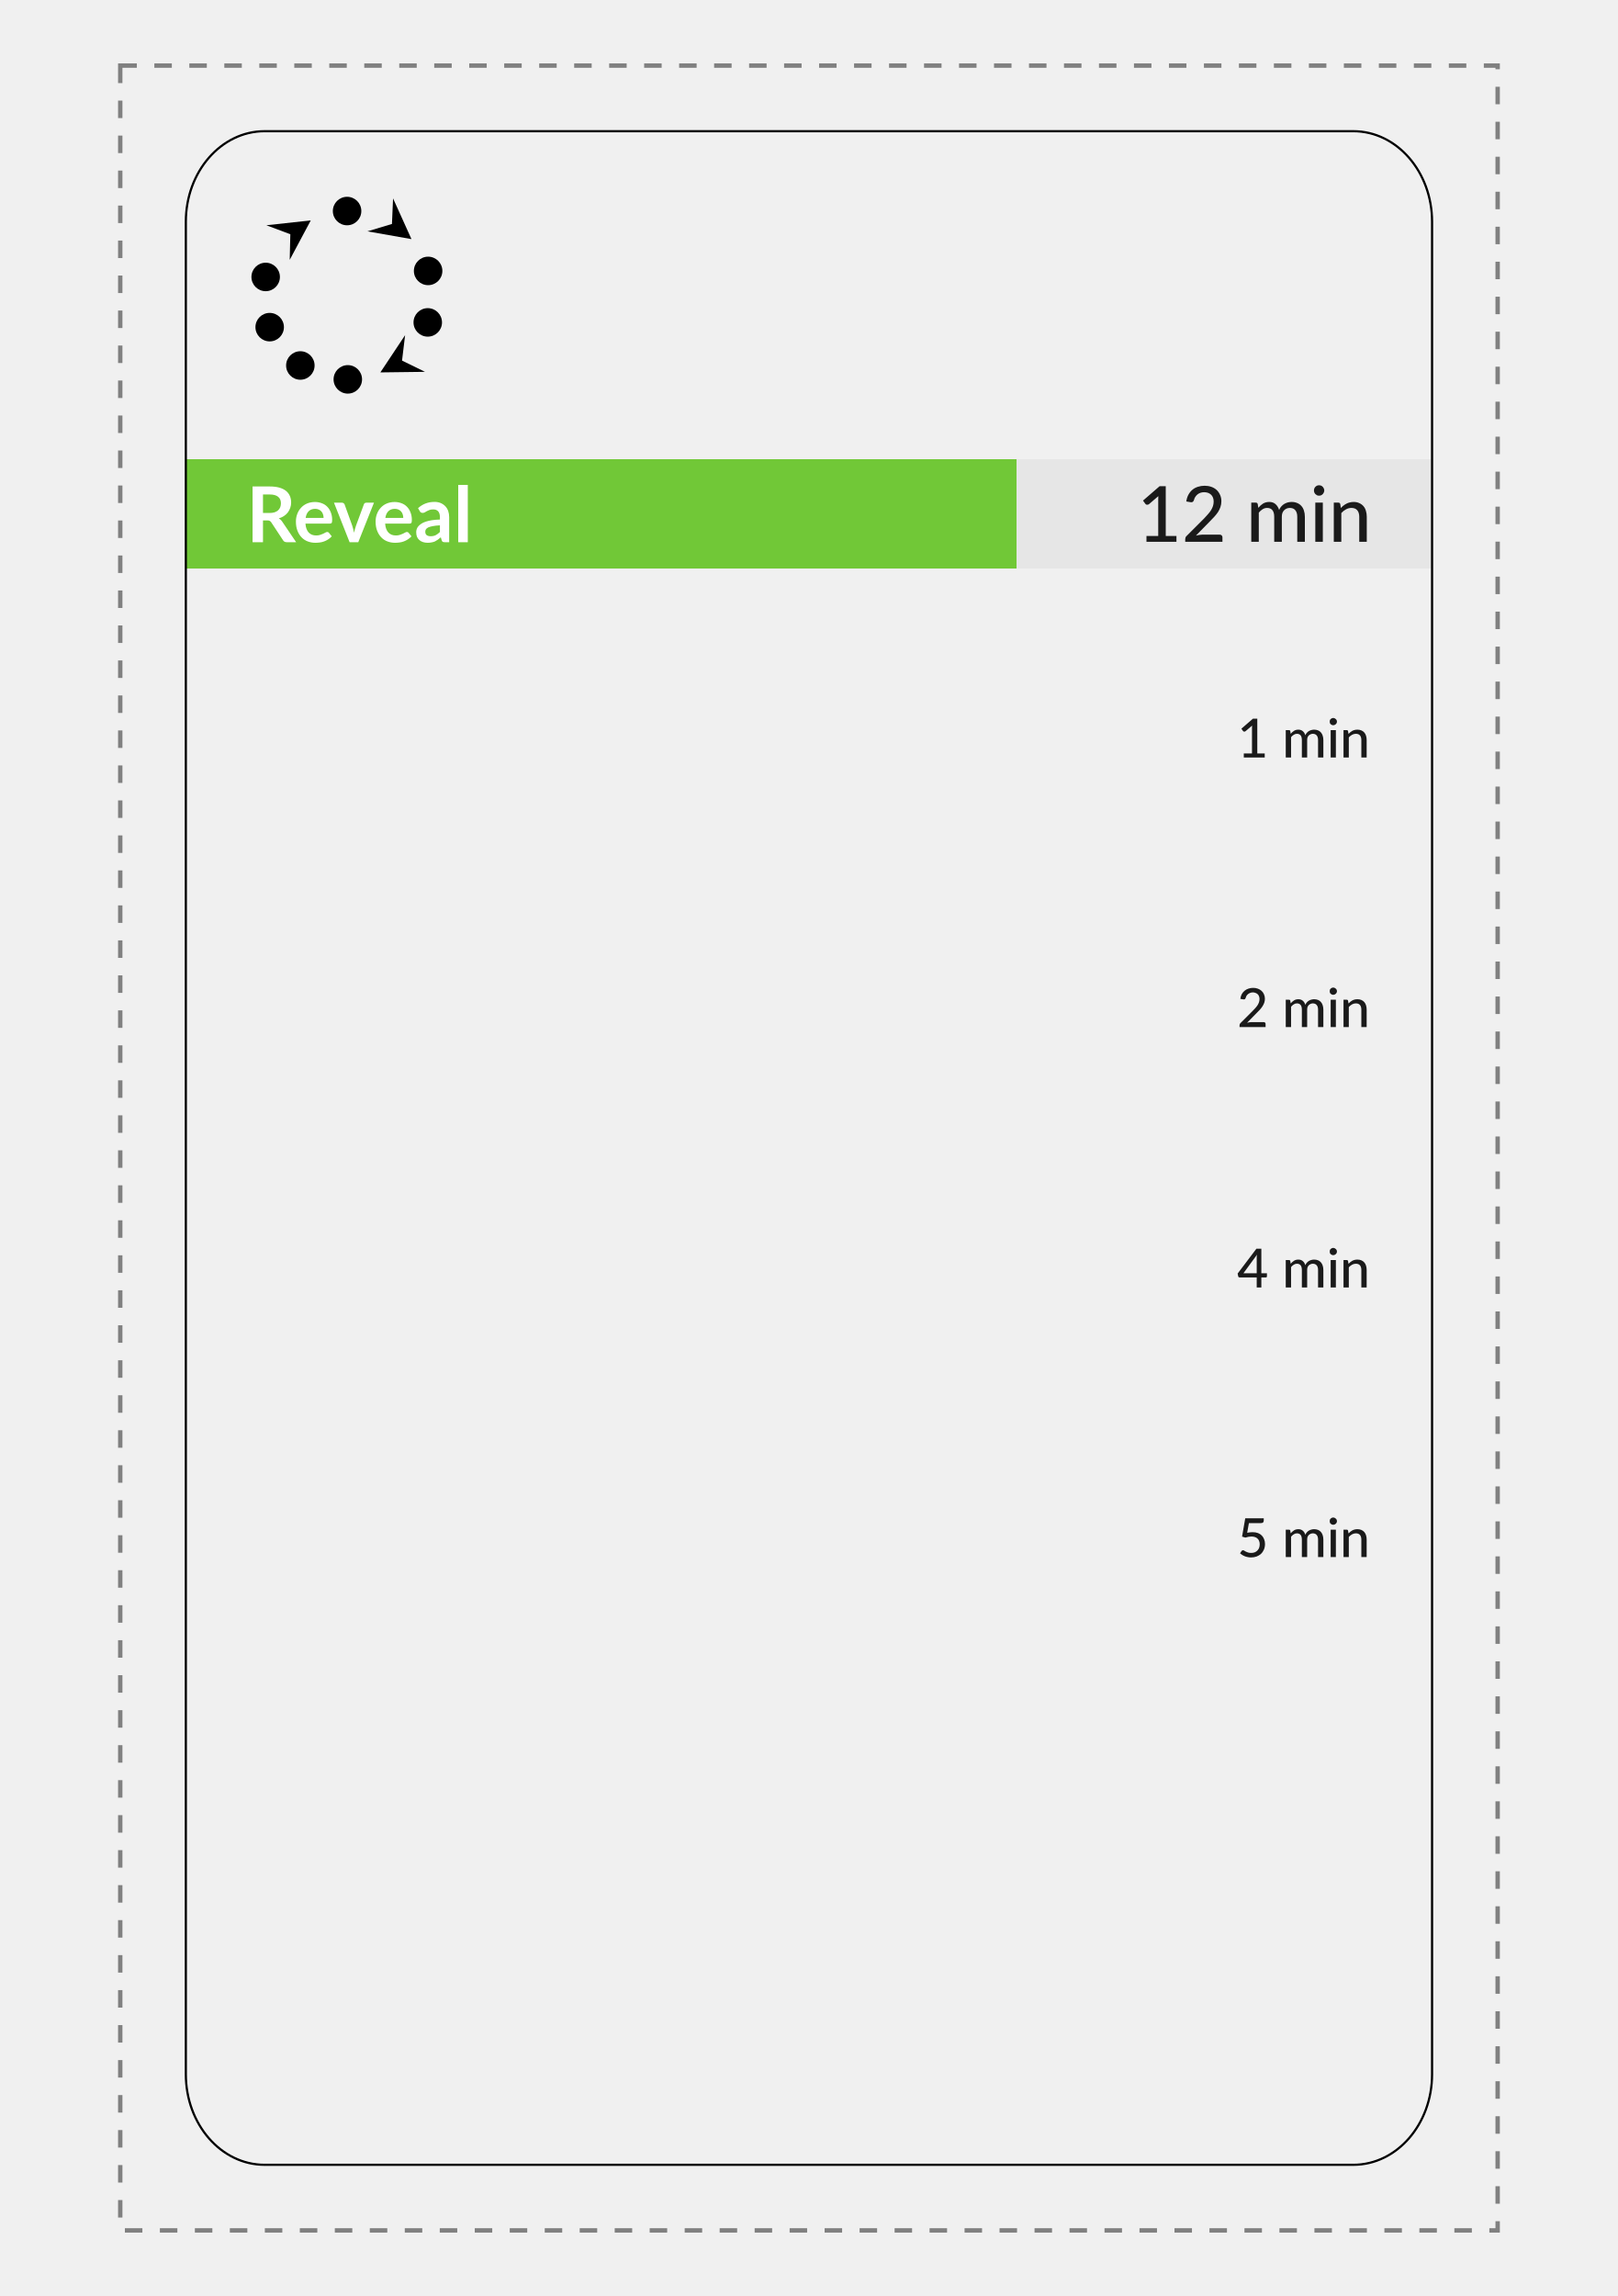
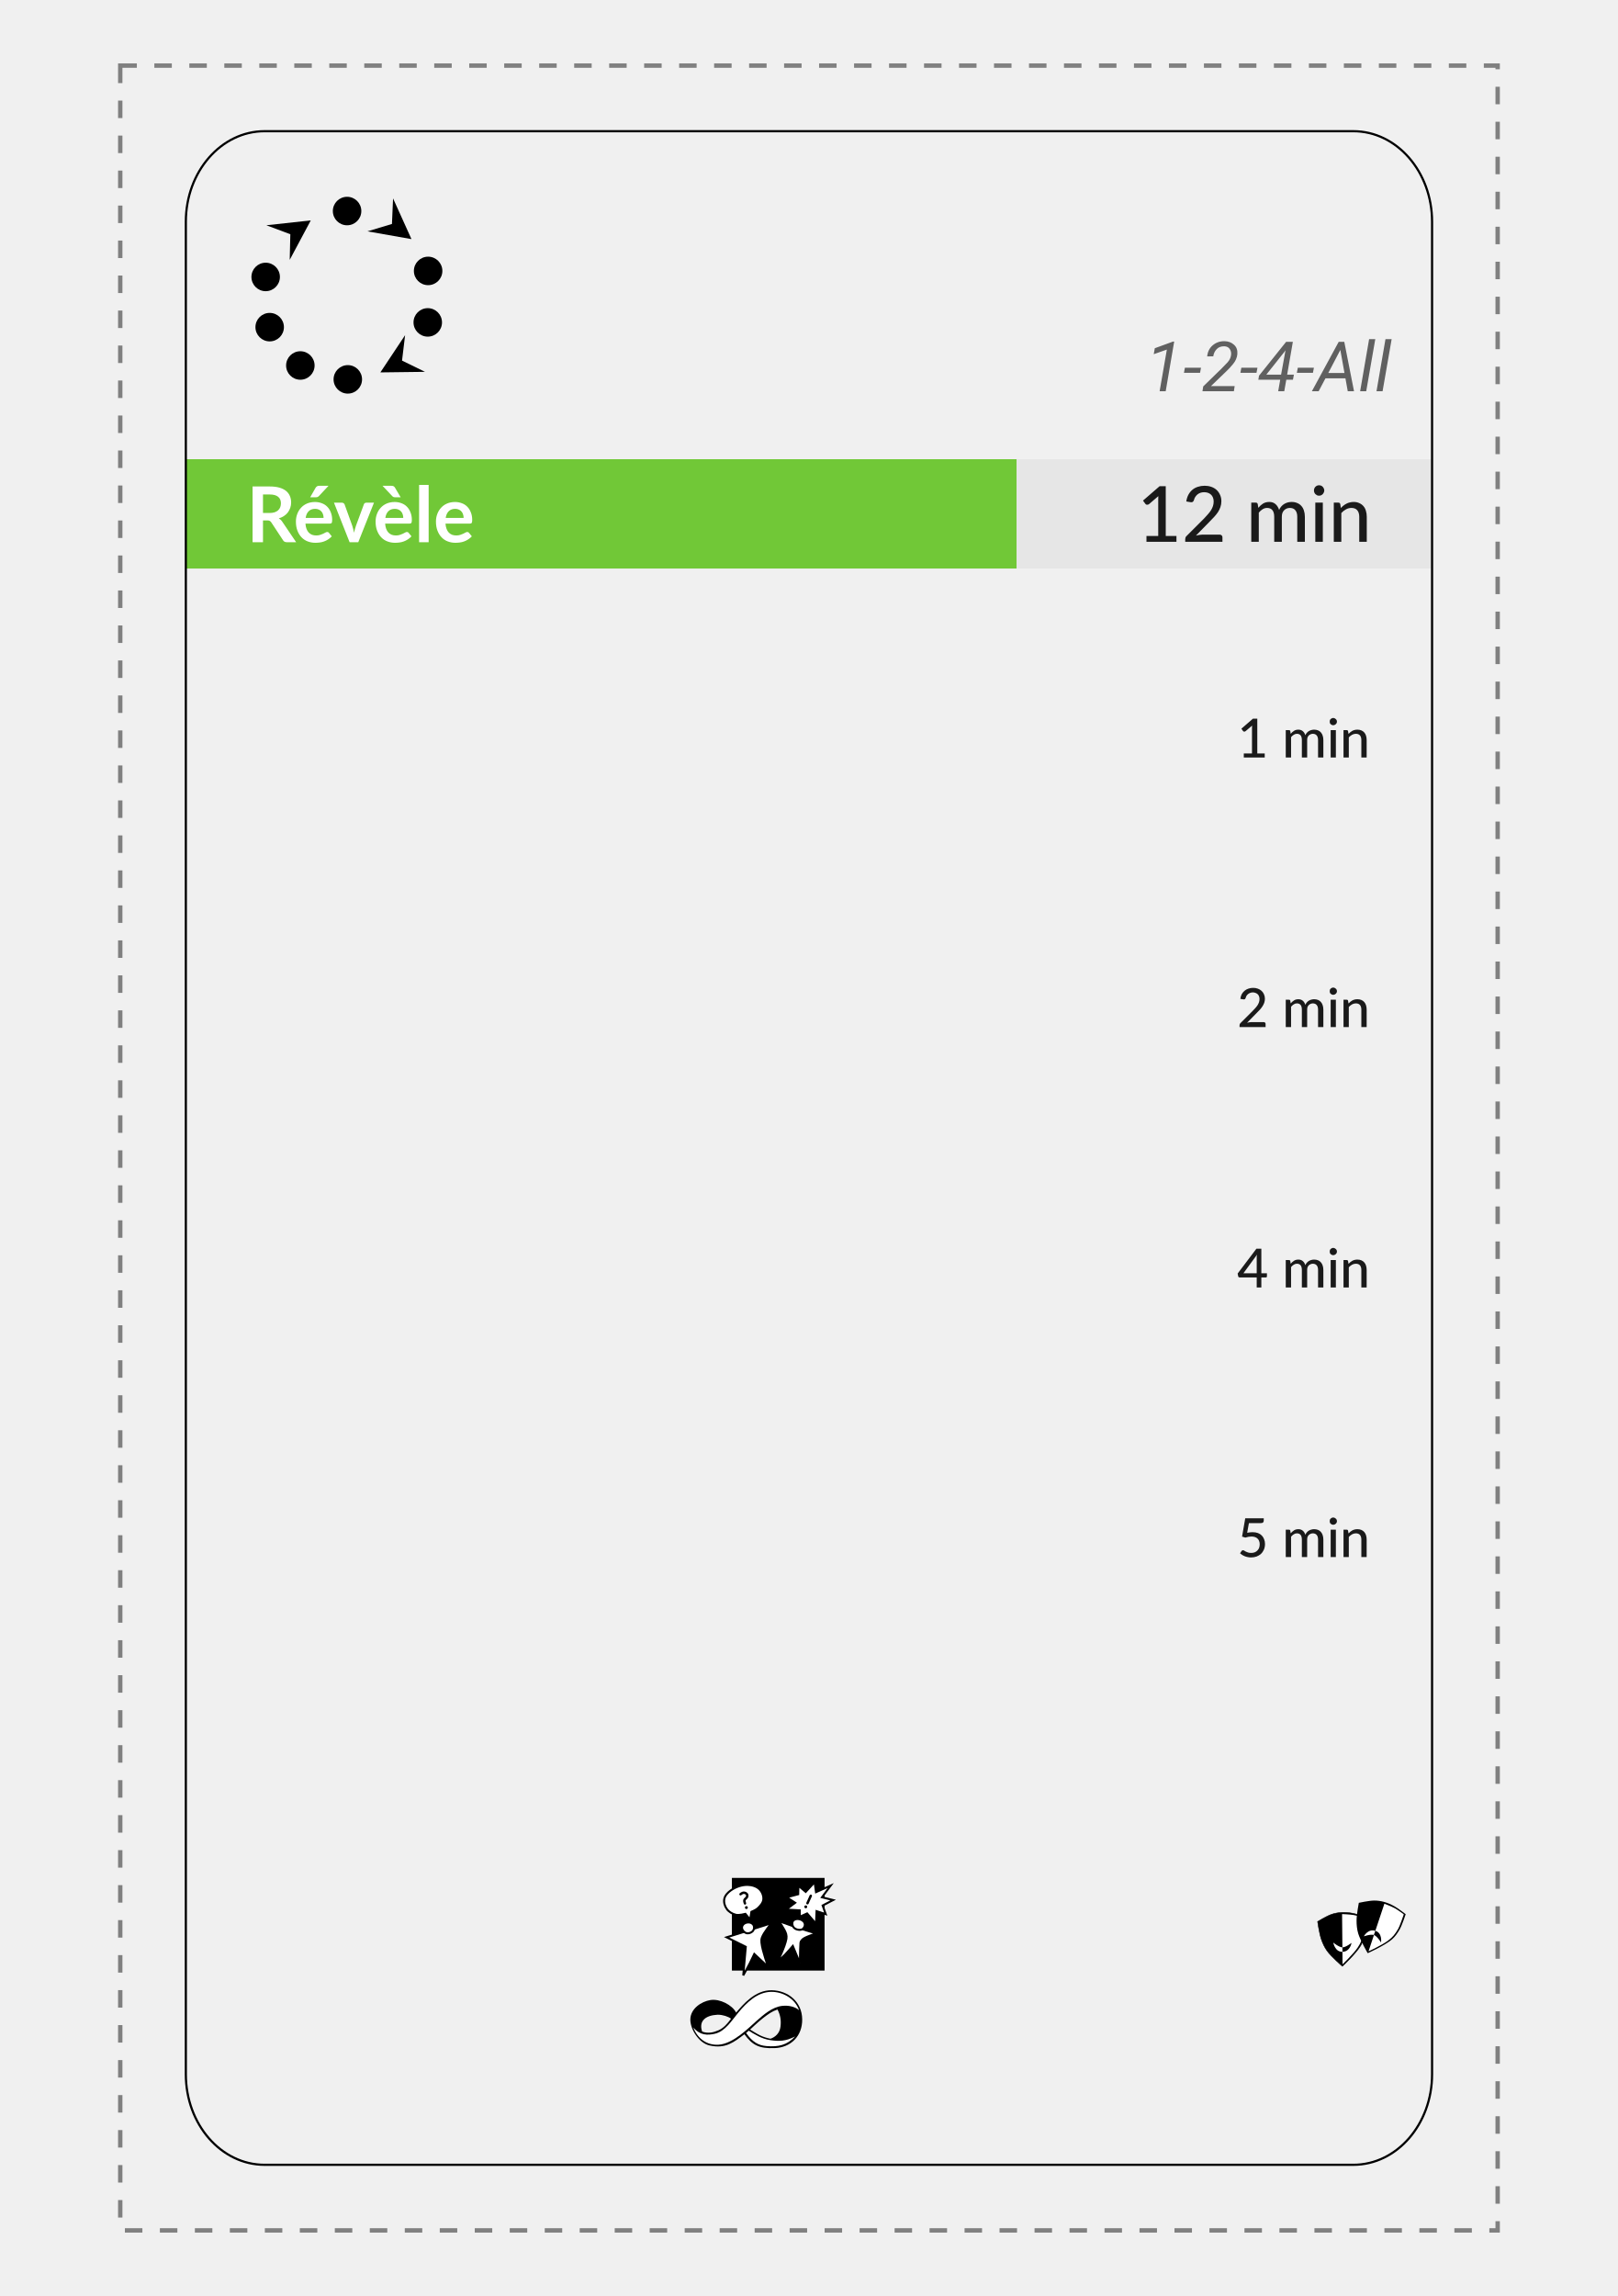
<svg xmlns="http://www.w3.org/2000/svg" xmlns:xlink="http://www.w3.org/1999/xlink" width="74mm" height="105mm" viewBox="0 0 262.205 372.047" id="svg2" version="1.1" enable-background="new">
  <defs id="defs4" />
  <g id="layer1" transform="translate(0,-680.315)" style="display:inline">
    <path style="fill:none;fill-rule:evenodd;stroke:#808080;stroke-width:0.709;stroke-linecap:butt;stroke-linejoin:miter;stroke-miterlimit:4;stroke-dasharray:2.835, 2.835;stroke-dashoffset:0;stroke-opacity:1" d="m 19.488,690.945 0,350.787 223.228,0 0,-350.787 z" id="path3350" transform="translate(4.3385302e-7,8.6660179e-6)" />
  </g>
  <g id="layer2" style="display:inline">
    <path style="fill:none;fill-opacity:1;stroke:none;stroke-width:0.709;stroke-miterlimit:4;stroke-dasharray:2.835, 2.835;stroke-dashoffset:0;stroke-opacity:1" d="m 42.884,21.259 c -7.071,0 -12.766,6.545 -12.766,14.674 l 0,38.477 201.969,0 0,-38.477 c 0,-8.129 -5.692,-14.674 -12.764,-14.674 l -176.439,0 z" id="rect4195-3" />
  </g>
  <g id="layer8" style="display:inline">
    <rect style="display:inline;fill:#71c837;fill-opacity:1;stroke:none;stroke-width:1;stroke-miterlimit:4;stroke-dasharray:none;stroke-dashoffset:0;stroke-opacity:1" id="rect4178" width="134.646" height="17.717" x="30.118" y="74.409" />
    <text xml:space="preserve" style="font-style:normal;font-weight:normal;line-height:0%;font-family:sans-serif;letter-spacing:0px;word-spacing:0px;display:inline;fill:#000000;fill-opacity:1;stroke:none;stroke-width:1px;stroke-linecap:butt;stroke-linejoin:miter;stroke-opacity:1" x="39.935" y="87.861" id="text4180">
-       <tspan id="tspan4182" x="39.935" y="87.861" style="font-style:normal;font-variant:normal;font-weight:bold;font-stretch:normal;font-size:12.5px;line-height:1.25;font-family:Lato;-inkscape-font-specification:'Lato Bold';fill:#ffffff">Reveal</tspan>
+       <tspan id="tspan4182" x="39.935" y="87.861" style="font-style:normal;font-variant:normal;font-weight:bold;font-stretch:normal;font-size:12.5px;line-height:1.25;font-family:Lato;-inkscape-font-specification:'Lato Bold';fill:#ffffff">Révèle</tspan>
    </text>
    <rect y="74.409" x="164.764" height="17.717" width="67.323" id="rect4191" style="display:inline;fill:#e6e6e6;fill-opacity:1;stroke:none;stroke-width:1;stroke-miterlimit:4;stroke-dasharray:none;stroke-dashoffset:0;stroke-opacity:1" />
    <text xml:space="preserve" style="font-style:normal;font-weight:normal;line-height:0%;font-family:sans-serif;letter-spacing:0px;word-spacing:0px;fill:#1a1a1a;fill-opacity:1;stroke:none;stroke-width:1px;stroke-linecap:butt;stroke-linejoin:miter;stroke-opacity:1" x="184.268" y="87.79" id="text4193">
      <tspan id="tspan4195" x="184.268" y="87.79" style="font-style:normal;font-variant:normal;font-weight:500;font-stretch:normal;font-size:12.5px;line-height:1.25;font-family:Lato;-inkscape-font-specification:'Lato Medium';fill:#1a1a1a">12 min</tspan>
    </text>
  </g>
-   <g id="layer7">
-     <path style="fill:none;fill-rule:evenodd;stroke:none;stroke-width:1px;stroke-linecap:butt;stroke-linejoin:miter;stroke-opacity:1" d="m 99.213,31.89 0,31.89 122.244,0 0,-31.89 z" id="path4300" />
-     <flowRoot xml:space="preserve" style="font-style:normal;font-weight:normal;line-height:0.01%;font-family:sans-serif;letter-spacing:0px;word-spacing:0px;fill:#000000;fill-opacity:1;stroke:none;stroke-width:1px;stroke-linecap:butt;stroke-linejoin:miter;stroke-opacity:1" id="flowRoot4306" transform="translate(66.81411,7.444446)">
+   <g id="layer7" style="display:inline">
+     <path style="fill:none;fill-rule:evenodd;stroke:none;stroke-width:1px;stroke-linecap:butt;stroke-linejoin:miter;stroke-opacity:1" d="m 99.213,31.89 v 31.89 H 221.457 v -31.89 z" id="path4300_124ab" />
+     <flowRoot xml:space="preserve" style="font-style:normal;font-weight:normal;line-height:0.01%;font-family:sans-serif;letter-spacing:0px;word-spacing:0px;fill:#000000;fill-opacity:1;stroke:none;stroke-width:1px;stroke-linecap:butt;stroke-linejoin:miter;stroke-opacity:1" id="flowRoot4306" transform="translate(59.31411,7.444446)">
      <flowRegion id="flowRegion4308">
-         <use x="0" y="0" xlink:href="#path4300" id="use4310" width="100%" height="100%" />
+         <use x="0" y="0" xlink:href="#path4300_124ab" id="use4310" width="100%" height="100%" />
      </flowRegion>
-       <flowPara id="flowPara4312" style="font-style:normal;font-variant:normal;font-weight:bold;font-stretch:normal;font-size:13.75px;line-height:1.25;font-family:Roboto;-inkscape-font-specification:'Roboto Bold'">1-2-4-All</flowPara>
+       <flowPara id="flowPara4312" style="font-style:normal;font-variant:normal;font-weight:bold;font-stretch:normal;font-size:13.75px;line-height:1.25;font-family:Roboto;-inkscape-font-specification:'Roboto Bold'">1-2-4-Tous</flowPara>
+       <flowPara style="font-style:normal;font-variant:normal;font-weight:bold;font-stretch:normal;font-size:13.75px;line-height:1.25;font-family:Roboto;-inkscape-font-specification:'Roboto Bold'" id="flowPara5" />
    </flowRoot>
+     <text xml:space="preserve" style="font-style:italic;font-variant:normal;font-weight:normal;font-stretch:normal;font-size:11.25px;line-height:1.15;font-family:Roboto;-inkscape-font-specification:'Roboto, Italic';font-variant-ligatures:normal;font-variant-caps:normal;font-variant-numeric:normal;font-variant-east-asian:normal;font-variation-settings:normal;direction:ltr;opacity:1;vector-effect:none;fill:#000000;fill-opacity:0.6;stroke:none;stroke-width:1px;stroke-linecap:butt;stroke-linejoin:miter;stroke-miterlimit:4;stroke-dasharray:none;stroke-dashoffset:0;stroke-opacity:1;-inkscape-stroke:none;stop-color:#000000;stop-opacity:1" x="185.605" y="63.395" id="text5">
+       <tspan id="tspan5" x="185.605" y="63.395">1-2-4-All</tspan>
+     </text>
  </g>
  <g id="layer6" style="display:inline">
    <path style="fill:none;fill-rule:evenodd;stroke:none;stroke-width:1px;stroke-linecap:butt;stroke-linejoin:miter;stroke-opacity:1" d="m 40.748,31.89 0,31.89 53.15,0 0,-31.89 z" id="path4213" />
    <g transform="matrix(1.252242,0,0,1.252242,12.4673,-100.8167)" id="layer3">
      <g id="g906">
        <circle style="fill:#000000;fill-opacity:1;stroke:none;stroke-width:1.268;stroke-miterlimit:4;stroke-dasharray:none;stroke-opacity:1" id="path826" cx="24.427" cy="116.346" r="1.843" />
        <circle style="fill:#000000;fill-opacity:1;stroke:none;stroke-width:1.268;stroke-miterlimit:4;stroke-dasharray:none;stroke-opacity:1" id="path826-7" cx="24.946" cy="122.842" r="1.843" />
        <circle style="fill:#000000;fill-opacity:1;stroke:none;stroke-width:1.268;stroke-miterlimit:4;stroke-dasharray:none;stroke-opacity:1" id="path826-76" cx="28.915" cy="127.803" r="1.843" />
        <circle style="fill:#000000;fill-opacity:1;stroke:none;stroke-width:1.268;stroke-miterlimit:4;stroke-dasharray:none;stroke-opacity:1" id="path826-70" cx="35.057" cy="129.599" r="1.843" />
        <circle style="fill:#000000;fill-opacity:1;stroke:none;stroke-width:1.268;stroke-miterlimit:4;stroke-dasharray:none;stroke-opacity:1" id="path826-9" cx="45.404" cy="122.228" r="1.843" />
        <circle style="fill:#000000;fill-opacity:1;stroke:none;stroke-width:1.268;stroke-miterlimit:4;stroke-dasharray:none;stroke-opacity:1" id="path826-4" cx="45.452" cy="115.566" r="1.843" />
        <circle style="fill:#000000;fill-opacity:1;stroke:none;stroke-width:1.268;stroke-miterlimit:4;stroke-dasharray:none;stroke-opacity:1" id="path826-8" cx="34.963" cy="107.818" r="1.843" />
        <path style="fill:#000000;fill-opacity:1;stroke:none;stroke-width:0.265px;stroke-linecap:butt;stroke-linejoin:miter;stroke-opacity:1" d="m 24.518,109.657 5.746,-0.628 -2.725,5.104 0.079,-3.314 z" id="path873" />
        <path style="fill:#000000;fill-opacity:1;stroke:none;stroke-width:0.265px;stroke-linecap:butt;stroke-linejoin:miter;stroke-opacity:1" d="m 40.914,106.183 2.381,5.267 -5.698,-1.005 3.174,-0.954 z" id="path873-2" />
        <path style="fill:#000000;fill-opacity:1;stroke:none;stroke-width:0.265px;stroke-linecap:butt;stroke-linejoin:miter;stroke-opacity:1" d="m 45.05,128.625 -5.78,0.073 3.202,-4.819 -0.397,3.291 z" id="path873-8" />
      </g>
    </g>
  </g>
  <g id="layer5" style="display:inline">
    <rect style="fill:none;fill-opacity:1;stroke:#000000;stroke-width:0.354;stroke-miterlimit:4;stroke-dasharray:none;stroke-dashoffset:0;stroke-opacity:1" id="rect4187" width="201.969" height="329.528" x="30.118" y="21.26" ry="14.674" rx="12.764" />
  </g>
  <g id="layer9">
    <text xml:space="preserve" style="font-style:normal;font-weight:normal;line-height:0%;font-family:sans-serif;letter-spacing:0px;word-spacing:0px;fill:#000000;fill-opacity:1;stroke:none;stroke-width:1px;stroke-linecap:butt;stroke-linejoin:miter;stroke-opacity:1" x="-62.225" y="132.692" id="text6165">
      <tspan id="tspan6167" x="-62.225" y="132.692" style="font-size:12.5px;line-height:1.25"> </tspan>
    </text>
-     <path style="fill:none;fill-rule:evenodd;stroke:none;stroke-width:1px;stroke-linecap:butt;stroke-linejoin:miter;stroke-opacity:1" d="m 40.748,102.756 0,237.402 143.504,0 0,-237.402 -143.504,0" id="path4245" />
+     <path style="fill:none;fill-rule:evenodd;stroke:none;stroke-width:1px;stroke-linecap:butt;stroke-linejoin:miter;stroke-opacity:1" d="M 40.748,102.756 V 340.157 H 184.252 V 102.756 H 40.748" id="path4245_124ab" />
    <flowRoot xml:space="preserve" style="font-style:normal;font-weight:normal;line-height:0.01%;font-family:sans-serif;letter-spacing:0px;word-spacing:0px;fill:#000000;fill-opacity:1;stroke:none;stroke-width:1px;stroke-linecap:butt;stroke-linejoin:miter;stroke-opacity:1" id="flowRoot4251">
      <flowRegion id="flowRegion4253">
-         <use x="0" y="0" xlink:href="#path4245" id="use4255" width="100%" height="100%" />
+         <use x="0" y="0" xlink:href="#path4245_124ab" id="use4255" width="100%" height="100%" />
      </flowRegion>
      <flowPara id="flowPara4257" style="font-style:normal;font-variant:normal;font-weight:bold;font-stretch:normal;font-size:8.75px;line-height:1.25;font-family:Roboto;-inkscape-font-specification:'Roboto Bold';fill:#999999;fill-opacity:1">Etapes</flowPara>
-       <flowPara id="flowPara4259" style="font-style:normal;font-variant:normal;font-weight:normal;font-stretch:normal;font-size:8.75px;line-height:1.25;font-family:Lato;-inkscape-font-specification:Lato;fill:#1a1a1a">Réflexion silencieuse des individus sur un défi commun, formulé sous la forme d'une question</flowPara>
+       <flowPara id="flowPara4259" style="font-style:normal;font-variant:normal;font-weight:normal;font-stretch:normal;font-size:8.75px;line-height:1.25;font-family:Lato;-inkscape-font-specification:Lato;fill:#1a1a1a">Réflexion silencieuse des individus sur un défi commun, formulé sous la forme d'une question.</flowPara>
      <flowPara style="font-style:normal;font-variant:normal;font-weight:normal;font-stretch:normal;font-size:8.75px;line-height:1.25;font-family:Lato;-inkscape-font-specification:Lato;fill:#1a1a1a" id="flowPara4302"> </flowPara>
-       <flowPara style="font-style:normal;font-variant:normal;font-weight:normal;font-stretch:normal;font-size:8.75px;line-height:1.25;font-family:Lato;-inkscape-font-specification:Lato;fill:#1a1a1a" id="flowPara4261">Générer des idées en binôme, en s'appuyant sur les idées issues de l'auto-réflexion</flowPara>
+       <flowPara style="font-style:normal;font-variant:normal;font-weight:normal;font-stretch:normal;font-size:8.75px;line-height:1.25;font-family:Lato;-inkscape-font-specification:Lato;fill:#1a1a1a" id="flowPara4261">Générer des idées en binôme, en s'appuyant sur les idées issues de l'auto-réflexion.</flowPara>
      <flowPara style="font-style:normal;font-variant:normal;font-weight:normal;font-stretch:normal;font-size:8.75px;line-height:1.25;font-family:Lato;-inkscape-font-specification:Lato;fill:#1a1a1a" id="flowPara4263"> </flowPara>
-       <flowPara style="font-style:normal;font-variant:normal;font-weight:normal;font-stretch:normal;font-size:8.75px;line-height:1.25;font-family:Lato;-inkscape-font-specification:Lato;fill:#1a1a1a" id="flowPara4304">Partagez et développez les idées de votre paire en quatuor (remarquez les similitudes et les différences</flowPara>
+       <flowPara style="font-style:normal;font-variant:normal;font-weight:normal;font-stretch:normal;font-size:8.75px;line-height:1.25;font-family:Lato;-inkscape-font-specification:Lato;fill:#1a1a1a" id="flowPara4304">Partagez et développez les idées de votre paire en quatuor (remarquez les similitudes et les différences.</flowPara>
      <flowPara style="font-style:normal;font-variant:normal;font-weight:normal;font-stretch:normal;font-size:8.75px;line-height:1.25;font-family:Lato;-inkscape-font-specification:Lato;fill:#1a1a1a" id="flowPara4265"> </flowPara>
      <flowPara style="font-style:normal;font-variant:normal;font-weight:normal;font-stretch:normal;font-size:8.75px;line-height:1.25;font-family:Lato;-inkscape-font-specification:Lato;fill:#1a1a1a;fill-opacity:1" id="flowPara4335">Chaque groupe partage une idée importante avec tous les autres (répéter le cycle si nécessaire).</flowPara>
    </flowRoot>
    <text xml:space="preserve" style="font-style:normal;font-weight:normal;line-height:0%;font-family:sans-serif;letter-spacing:0px;word-spacing:0px;fill:#000000;fill-opacity:1;stroke:none;stroke-width:1px;stroke-linecap:butt;stroke-linejoin:miter;stroke-opacity:1" x="93.898" y="183.547" id="text4267">
      <tspan id="tspan4269" x="93.898" y="183.547" style="font-size:8.75px;line-height:1.25"> </tspan>
    </text>
  </g>
  <g id="layer4" style="display:inline">
    <text xml:space="preserve" style="font-style:normal;font-weight:normal;line-height:0%;font-family:sans-serif;letter-spacing:0px;word-spacing:0px;fill:#1a1a1a;fill-opacity:1;stroke:none;stroke-width:1px;stroke-linecap:butt;stroke-linejoin:miter;stroke-opacity:1" x="200.497" y="208.623" id="text4197">
      <tspan id="tspan4199" x="200.497" y="208.623" style="font-style:normal;font-variant:normal;font-weight:500;font-stretch:normal;font-size:8.75px;line-height:1.25;font-family:Lato;-inkscape-font-specification:'Lato Medium';fill:#1a1a1a">4 min</tspan>
    </text>
    <text id="text4227" y="122.749" x="200.497" style="font-style:normal;font-weight:normal;line-height:0%;font-family:sans-serif;letter-spacing:0px;word-spacing:0px;fill:#1a1a1a;fill-opacity:1;stroke:none;stroke-width:1px;stroke-linecap:butt;stroke-linejoin:miter;stroke-opacity:1" xml:space="preserve">
      <tspan style="font-style:normal;font-variant:normal;font-weight:500;font-stretch:normal;font-size:8.75px;line-height:1.25;font-family:Lato;-inkscape-font-specification:'Lato Medium';fill:#1a1a1a" y="122.749" x="200.497" id="tspan4229">1 min</tspan>
    </text>
    <text id="text4231" y="166.434" x="200.497" style="font-style:normal;font-weight:normal;line-height:0%;font-family:sans-serif;letter-spacing:0px;word-spacing:0px;fill:#1a1a1a;fill-opacity:1;stroke:none;stroke-width:1px;stroke-linecap:butt;stroke-linejoin:miter;stroke-opacity:1" xml:space="preserve">
      <tspan style="font-style:normal;font-variant:normal;font-weight:500;font-stretch:normal;font-size:8.75px;line-height:1.25;font-family:Lato;-inkscape-font-specification:'Lato Medium';fill:#1a1a1a" y="166.434" x="200.497" id="tspan4233">2 min</tspan>
    </text>
    <text id="text4235" y="252.309" x="200.497" style="font-style:normal;font-weight:normal;line-height:0%;font-family:sans-serif;letter-spacing:0px;word-spacing:0px;fill:#1a1a1a;fill-opacity:1;stroke:none;stroke-width:1px;stroke-linecap:butt;stroke-linejoin:miter;stroke-opacity:1" xml:space="preserve">
      <tspan style="font-style:normal;font-variant:normal;font-weight:500;font-stretch:normal;font-size:8.75px;line-height:1.25;font-family:Lato;-inkscape-font-specification:'Lato Medium';fill:#1a1a1a" y="252.309" x="200.497" id="tspan4237">5 min</tspan>
    </text>
    <path style="fill:none;fill-rule:evenodd;stroke:none;stroke-width:1px;stroke-linecap:butt;stroke-linejoin:miter;stroke-opacity:1" d="m 194.882,102.756 v 237.402 h 26.575 V 102.756 Z" id="path4239" />
  </g>
  <g id="layer10">
-     <path style="fill:none;fill-rule:evenodd;stroke:none;stroke-width:1px;stroke-linecap:butt;stroke-linejoin:miter;stroke-opacity:1" d="m 40.748,269.282 v 70.876 H 221.457 v -70.876 z" id="path4343" />
-     <flowRoot xml:space="preserve" style="font-style:normal;font-weight:normal;line-height:0.01%;font-family:sans-serif;letter-spacing:0px;word-spacing:0px;fill:#000000;fill-opacity:1;stroke:none;stroke-width:1px;stroke-linecap:butt;stroke-linejoin:miter;stroke-opacity:1" id="flowRoot4351" transform="translate(0,22.5)">
-       <flowRegion id="flowRegion4353">
-         <use x="0" y="0" xlink:href="#path4343" id="use4355" width="100%" height="100%" />
+     <path style="fill:none;fill-rule:evenodd;stroke:none;stroke-width:1px;stroke-linecap:butt;stroke-linejoin:miter;stroke-opacity:1" d="m 40.748,269.282 v 70.876 H 221.457 v -70.876 z" id="path4343_124ab" />
+     <flowRoot xml:space="preserve" style="font-style:normal;font-weight:normal;line-height:1.15;font-family:sans-serif;letter-spacing:0px;word-spacing:0px;fill:#000000;fill-opacity:1;stroke:none;stroke-width:1px;stroke-linecap:butt;stroke-linejoin:miter;stroke-opacity:1" id="flowRoot4351" transform="translate(0,22.5)">
+       <flowRegion id="flowRegion4353" style="line-height:1.15">
+         <use x="0" y="0" xlink:href="#path4343_124ab" id="use4355" width="100%" height="100%" />
      </flowRegion>
-       <flowPara id="flowPara4357" style="font-style:normal;font-variant:normal;font-weight:bold;font-stretch:normal;font-size:8.75px;line-height:1.25;font-family:Roboto;-inkscape-font-specification:'Roboto Bold';fill:#999999;fill-opacity:1">Fonctionne Avec</flowPara>
-       <flowPara id="flowPara4359" style="font-style:normal;font-variant:normal;font-weight:normal;font-stretch:normal;font-size:8.75px;line-height:1.25;font-family:Lato;-inkscape-font-specification:Lato;fill:#1a1a1a">Design Storyboards, Improv Prototyping, Ecocycle Planning</flowPara>
+       <flowPara id="flowPara4357" style="font-style:normal;font-variant:normal;font-weight:bold;font-stretch:normal;font-size:8.75px;line-height:1.15;font-family:Roboto;-inkscape-font-specification:'Roboto Bold';fill:#999999;fill-opacity:1">Fonctionne avec</flowPara>
+       <flowPara style="font-style:normal;font-variant:normal;font-weight:normal;font-stretch:normal;font-size:8.75px;line-height:1.15;font-family:Lato;-inkscape-font-specification:Lato;fill:#1a1a1a" id="flowPara4">Design Storyboards            Improv Prototyping</flowPara>
+       <flowPara style="font-style:normal;font-variant:normal;font-weight:normal;font-stretch:normal;font-size:8.75px;line-height:1.15;font-family:Lato;-inkscape-font-specification:Lato;fill:#1a1a1a" id="flowPara2">Ecocycle Planning</flowPara>
    </flowRoot>
+     <g transform="matrix(0.6992322,0,0,0.6992321,-75.04141,227.7706)" id="layer33" style="display:inline">
+       <g id="g4911">
+         <rect style="opacity:1;fill:#000000;fill-opacity:1;stroke:none;stroke-width:0.565;stroke-linecap:round;stroke-miterlimit:4;stroke-dasharray:none;stroke-opacity:1" id="rect4897" width="21.475" height="21.475" x="276.957" y="109.446" />
+         <path style="fill:#ffffff;fill-opacity:1;stroke:#000000;stroke-width:0.465;stroke-linecap:butt;stroke-linejoin:miter;stroke-miterlimit:4;stroke-dasharray:none;stroke-opacity:1" d="m 275.74,123.211 4.433,2.202 -0.582,6.619 c 0,0 1.069,-1.913 1.539,-2.859 0.354,-0.712 1.016,-2.101 1.016,-2.101 l 3.232,3.031 c 0,0 -1.383,-3.713 -1.573,-5.662 -0.036,-0.371 -0.035,-0.763 0.086,-1.115 0.443,-1.288 2.259,-3.403 2.259,-3.403 l -5.205,1.659 z" id="path4861" />
+         <path style="fill:#ffffff;fill-opacity:1;stroke:#000000;stroke-width:0.465;stroke-linecap:butt;stroke-linejoin:miter;stroke-miterlimit:4;stroke-dasharray:none;stroke-opacity:1" d="m 279.487,121.581 c -0.148,-0.229 -0.225,-0.533 -0.172,-0.801 0.059,-0.296 0.264,-0.576 0.515,-0.744 0.341,-0.227 0.796,-0.317 1.201,-0.257 0.312,0.046 0.631,0.212 0.829,0.458 0.168,0.209 0.245,0.504 0.229,0.772 -0.019,0.306 -0.141,0.637 -0.368,0.843 -0.335,0.304 -0.844,0.492 -1.29,0.421 -0.385,-0.062 -0.732,-0.364 -0.944,-0.691 z" id="path4859" />
+         <path style="fill:#ffffff;fill-opacity:1;stroke:#000000;stroke-width:0.465;stroke-linecap:butt;stroke-linejoin:miter;stroke-miterlimit:4;stroke-dasharray:none;stroke-opacity:1" d="m 287.816,119.455 4.287,1.517 4.408,1.355 c 0,0 -2.038,0.618 -2.932,1.173 -0.292,0.181 -0.705,0.607 -0.728,0.95 -0.131,1.972 -0.121,4.772 -0.121,4.772 l -1.658,-4.004 c 0,0 -1.214,1.418 -1.8,2.022 -0.594,0.612 -1.719,1.598 -1.719,1.598 0,0 1.729,-3.435 2.042,-5.298 0.057,-0.339 0.034,-0.761 -0.061,-1.092 -0.326,-1.135 -1.719,-2.993 -1.719,-2.993 z" id="path4865" />
+         <path style="fill:#ffffff;fill-opacity:1;stroke:#000000;stroke-width:0.465;stroke-linecap:butt;stroke-linejoin:miter;stroke-miterlimit:4;stroke-dasharray:none;stroke-opacity:1" d="m 290.95,120.042 c -0.006,-0.258 0.079,-0.547 0.263,-0.728 0.254,-0.249 0.655,-0.353 1.011,-0.344 0.457,0.011 0.944,0.19 1.274,0.506 0.214,0.204 0.369,0.513 0.364,0.809 -0.006,0.368 -0.198,0.761 -0.485,0.991 -0.227,0.182 -0.559,0.223 -0.849,0.202 -0.419,-0.03 -0.873,-0.17 -1.173,-0.465 -0.25,-0.246 -0.396,-0.62 -0.404,-0.971 z" id="path4863" />
+         <path style="fill:#ffffff;fill-opacity:1;stroke:#000000;stroke-width:0.465;stroke-linecap:butt;stroke-linejoin:miter;stroke-miterlimit:4;stroke-dasharray:none;stroke-opacity:1" d="m 275.764,116.645 c -0.469,-0.654 -0.731,-1.558 -0.566,-2.346 0.167,-0.796 0.815,-1.469 1.476,-1.941 1.115,-0.797 2.532,-1.315 3.903,-1.294 0.983,0.015 2.073,0.318 2.77,1.011 0.602,0.598 0.981,1.542 0.89,2.386 -0.087,0.805 -0.724,1.489 -1.314,2.042 -0.405,0.38 -1.456,0.809 -1.456,0.809 l -0.283,1.8 -1.092,-1.335 c 0,0 -1.472,0.39 -2.184,0.222 -0.823,-0.194 -1.651,-0.668 -2.143,-1.355 z" id="path4867" />
+         <path style="fill:#ffffff;fill-opacity:1;stroke:#000000;stroke-width:0.465;stroke-linecap:butt;stroke-linejoin:miter;stroke-miterlimit:4;stroke-dasharray:none;stroke-opacity:1" d="m 299.848,111.225 -2.022,2.71 2.588,0.647 -2.427,1.254 0.708,2.002 -2.123,-0.688 -0.121,2.912 -2.063,-2.386 -1.699,0.768 v -1.476 l -3.175,-0.182 2.103,-1.577 -1.941,-1.274 2.649,-0.708 0.041,-1.962 1.699,1.416 2.063,-2.245 0.324,2.305 z" id="path4869" />
+         <path style="fill:none;stroke:#000000;stroke-width:0.565;stroke-linecap:round;stroke-linejoin:miter;stroke-miterlimit:4;stroke-dasharray:none;stroke-opacity:1" d="m 278.959,113.227 c 0,0 0.412,-0.415 0.89,-0.344 0.353,0.053 0.731,0.318 0.667,0.768 -0.073,0.512 -0.587,0.601 -0.667,0.991 -0.049,0.237 0.136,0.714 0.136,0.714" id="path4871" />
+         <path style="fill:none;stroke:#000000;stroke-width:0.565;stroke-linecap:round;stroke-linejoin:miter;stroke-miterlimit:4;stroke-dasharray:none;stroke-opacity:1" d="m 295.237,113.591 -0.768,1.719" id="path4878" />
+         <circle style="opacity:1;fill:#000000;fill-opacity:1;stroke:none;stroke-width:0.393;stroke-linecap:round;stroke-miterlimit:4;stroke-dasharray:none;stroke-opacity:1" id="path4880" cx="294.074" cy="116.149" r="0.334" />
+         <circle style="opacity:1;fill:#000000;fill-opacity:1;stroke:none;stroke-width:0.393;stroke-linecap:round;stroke-miterlimit:4;stroke-dasharray:none;stroke-opacity:1" id="path4880-5" cx="280.314" cy="116.321" r="0.334" />
+       </g>
+     </g>
+     <g transform="matrix(0.3097453,0,0,0.3097453,157.3896,287.9634)" id="layer16" style="display:inline">
+       <g id="g5009">
+         <path style="fill:#000000;fill-opacity:1;stroke:#000000;stroke-width:0.265px;stroke-linecap:butt;stroke-linejoin:miter;stroke-opacity:1" d="m 181.271,75.565 c 0,0 4.659,-2.832 7.212,-3.727 1.62,-0.568 3.336,-0.896 5.048,-1.01 1.941,-0.13 3.907,0.039 5.823,0.372 2.406,0.418 7.041,2.027 7.041,2.027 0,0 0.13,5.766 -0.399,8.58 -0.401,2.134 -0.995,4.292 -2.081,6.171 -2.442,4.227 -9.682,10.988 -9.682,10.988 0,0 -5.855,-5.032 -8.071,-8.147 -1.316,-1.849 -2.264,-3.966 -3,-6.113 -1.008,-2.944 -1.892,-9.142 -1.892,-9.142 z" id="path4934-2" />
+         <path style="fill:#ffffff;fill-opacity:1;stroke:none;stroke-width:0.265px;stroke-linecap:butt;stroke-linejoin:miter;stroke-opacity:1" d="m 194.318,97.94 -0.248,-26.272 c 0,0 4.102,0.138 6.116,0.497 1.806,0.322 5.303,1.475 5.303,1.475 0,0 0.005,6.453 -0.278,7.914 -0.711,3.665 -1.357,5.171 -2.941,7.58 -2.149,3.267 -7.951,8.806 -7.951,8.806 z" id="path4936-4" />
+         <path style="fill:#000000;fill-opacity:1;stroke:none;stroke-width:0.265px;stroke-linecap:butt;stroke-linejoin:miter;stroke-opacity:1" d="m 202.831,65.768 c 0,0 5.326,-1.164 8.032,-1.181 1.716,-0.011 3.446,0.237 5.103,0.685 1.878,0.508 3.682,1.307 5.386,2.244 2.14,1.177 6,4.205 6,4.205 0,0 -1.751,5.496 -3.166,7.985 -1.073,1.887 -2.336,3.735 -3.974,5.16 -3.683,3.205 -12.727,7.246 -12.727,7.246 0,0 -3.902,-6.662 -4.986,-10.328 -0.644,-2.177 -0.852,-4.486 -0.85,-6.756 0.003,-3.112 1.181,-9.26 1.181,-9.26 z" id="path4934" />
+         <path style="fill:#ffffff;fill-opacity:1;stroke:none;stroke-width:0.265px;stroke-linecap:butt;stroke-linejoin:miter;stroke-opacity:1" d="m 207.901,91.168 8.302,-24.927 c 0,0 3.835,1.464 5.622,2.457 1.604,0.891 4.536,3.118 4.536,3.118 0,0 -2.092,6.105 -2.835,7.394 -1.863,3.235 -2.963,4.45 -5.244,6.213 -3.094,2.392 -10.381,5.745 -10.381,5.745 z" id="path4936" />
+         <path style="fill:#000000;fill-opacity:1;stroke:none;stroke-width:0.265px;stroke-linecap:butt;stroke-linejoin:miter;stroke-opacity:1" d="m 194.233,89.071 c 1.783,0.03 4.783,-2.341 4.783,-2.341 0,0 -0.677,4.57 -4.76,4.678 z" id="path4995" />
+         <path style="fill:#ffffff;fill-opacity:1;stroke:none;stroke-width:0.265px;stroke-linecap:butt;stroke-linejoin:miter;stroke-opacity:1" d="m 194.256,91.408 c -3.954,0.105 -4.795,-4.845 -4.795,-4.845 0,0 2.984,2.478 4.772,2.508 z" id="path4956" />
+         <path style="fill:#ffffff;fill-opacity:1;stroke:none;stroke-width:0.265px;stroke-linecap:butt;stroke-linejoin:miter;stroke-opacity:1" d="m 210.748,82.612 c -1.674,-0.59 -5.29,0.697 -5.29,0.697 0,0 2.119,-4.096 6.023,-2.897 z" id="path4999" />
+         <path style="fill:#000007;fill-opacity:1;stroke:none;stroke-width:0.265px;stroke-linecap:butt;stroke-linejoin:miter;stroke-opacity:1" d="m 211.481,80.411 c 3.781,1.161 2.979,6.103 2.979,6.103 0,0 -2.017,-3.305 -3.713,-3.903 z" id="path4956-9" />
+       </g>
+     </g>
+     <g style="display:inline" transform="matrix(0.4735125,0,0,0.4735125,-65.98133,270.0259)" id="layer35">
+       <g id="g4844">
+         <path id="path4829" transform="matrix(0.2645833,0,0,0.2645833,375.6177,110.819)" d="M 105.398,0.006 C 83.511,-0.406 67.947,18.808 59.234,28.896 54.19,19.114 38.222,10.793 26.064,12.693 14.173,14.552 0.242,23.855 0.004,37.686 -0.211,50.158 10.912,68.232 24.689,71.391 45.706,76.209 56.366,67.083 69.953,56.959 80.108,70.708 88.417,75.646 109.041,74.869 130.162,74.073 144.935,59.264 144.701,37.684 144.452,14.754 126.348,0.4 105.398,0.006 Z m 7.336,24.916 c 3.707,7.047 4.904,13.884 3.898,22.24 -1.04,8.639 -6.994,13.568 -12.955,15.555 -5.044,-0.994 -9.298,-2.334 -13.564,-4.395 -4.292,-2.073 -12.805,-7.451 -12.805,-7.451 0,0 10.697,-10.174 16.473,-14.637 6.936,-5.359 11.998,-9.02 18.953,-11.312 z m -76.848,6.771 c 6.014,0.002 13.264,2.358 16.775,5.152 -4.662,6.267 -9.516,12.041 -16.279,14.979 -6.491,2.819 -13.603,4.51 -21.17,1.605 -1.758,-5.274 -1.661,-10.379 1.146,-14.215 3.901,-5.33 11.747,-7.127 18.342,-7.49 0.389,-0.021 0.785,-0.031 1.186,-0.031 z" style="fill:#000000;fill-opacity:1;stroke:none;stroke-width:1px;stroke-linecap:butt;stroke-linejoin:miter;stroke-opacity:1" />
+         <path style="fill:#ffffff;fill-opacity:1;stroke:none;stroke-width:0.265px;stroke-linecap:butt;stroke-linejoin:miter;stroke-opacity:1" d="m 376.609,123.54 c 1.577,4.004 4.766,6.144 8.661,5.92 5.035,-0.289 10.423,-5.867 12.926,-8.079 2.562,-2.263 5.443,-4.794 8.837,-5.205 2.483,-0.3 4.713,0.456 5.805,1.487 -1.436,-4.145 -5.781,-6.371 -9.609,-6.292 -4.705,0.098 -8.291,3.646 -11.178,7.096 -2.308,2.758 -4.505,6.426 -8.011,7.232 -2.514,0.577 -5.065,0.631 -7.431,-2.159 z" id="path4831" />
+         <path style="fill:#ffffff;fill-opacity:1;stroke:none;stroke-width:0.265px;stroke-linecap:butt;stroke-linejoin:miter;stroke-opacity:1" d="m 394.707,125.447 0.891,-0.782 c 1.859,1.115 4.297,2.795 7.456,3.243 2.817,0.399 5.202,0.445 8.438,-1.294 -2.73,2.993 -5.782,3.652 -9.808,3.316 -2.747,-0.229 -4.774,-1.329 -6.978,-4.483 z" id="path4837" />
+       </g>
+     </g>
  </g>
</svg>
